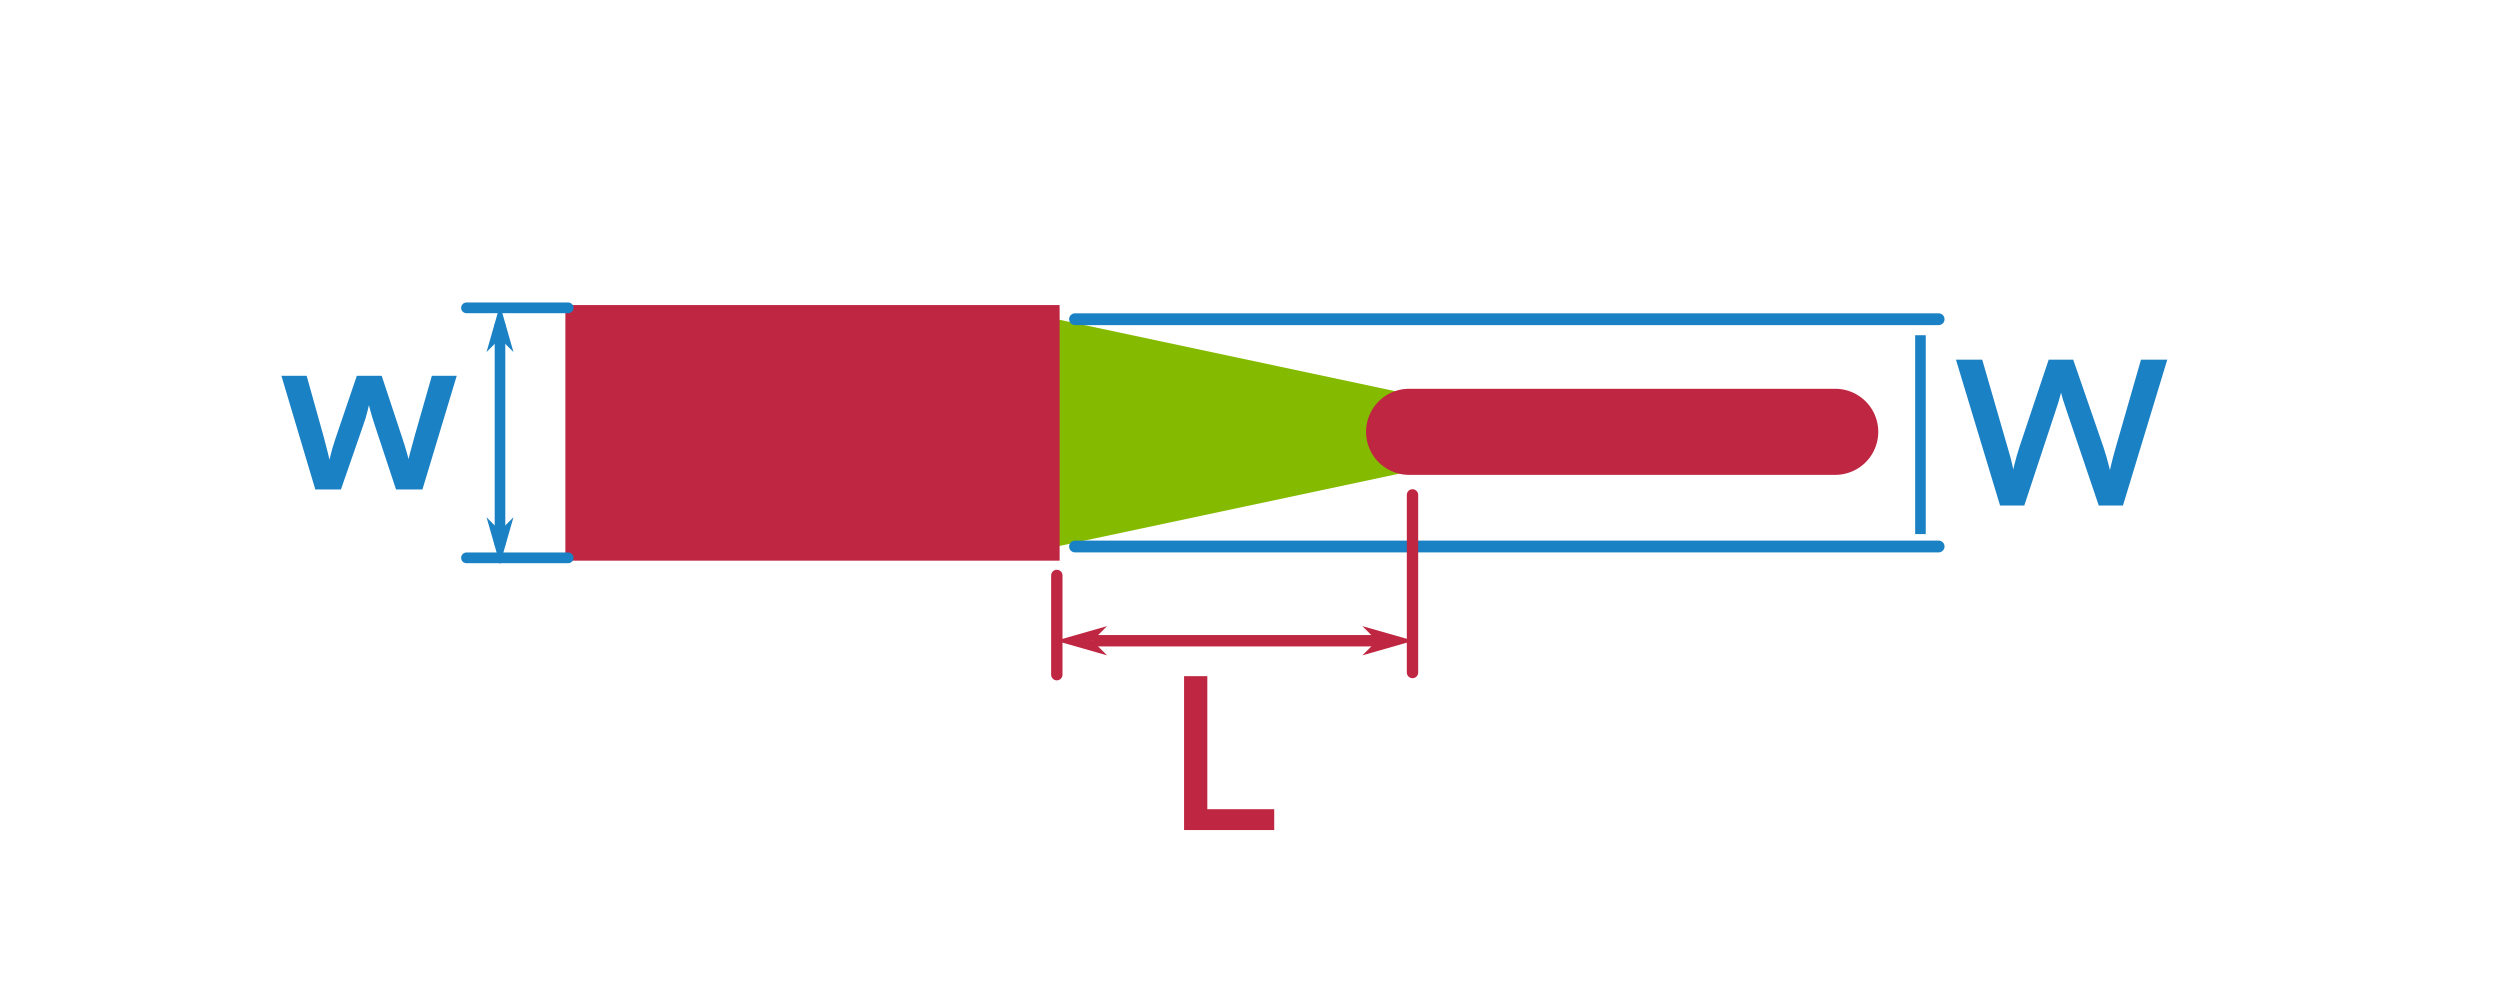
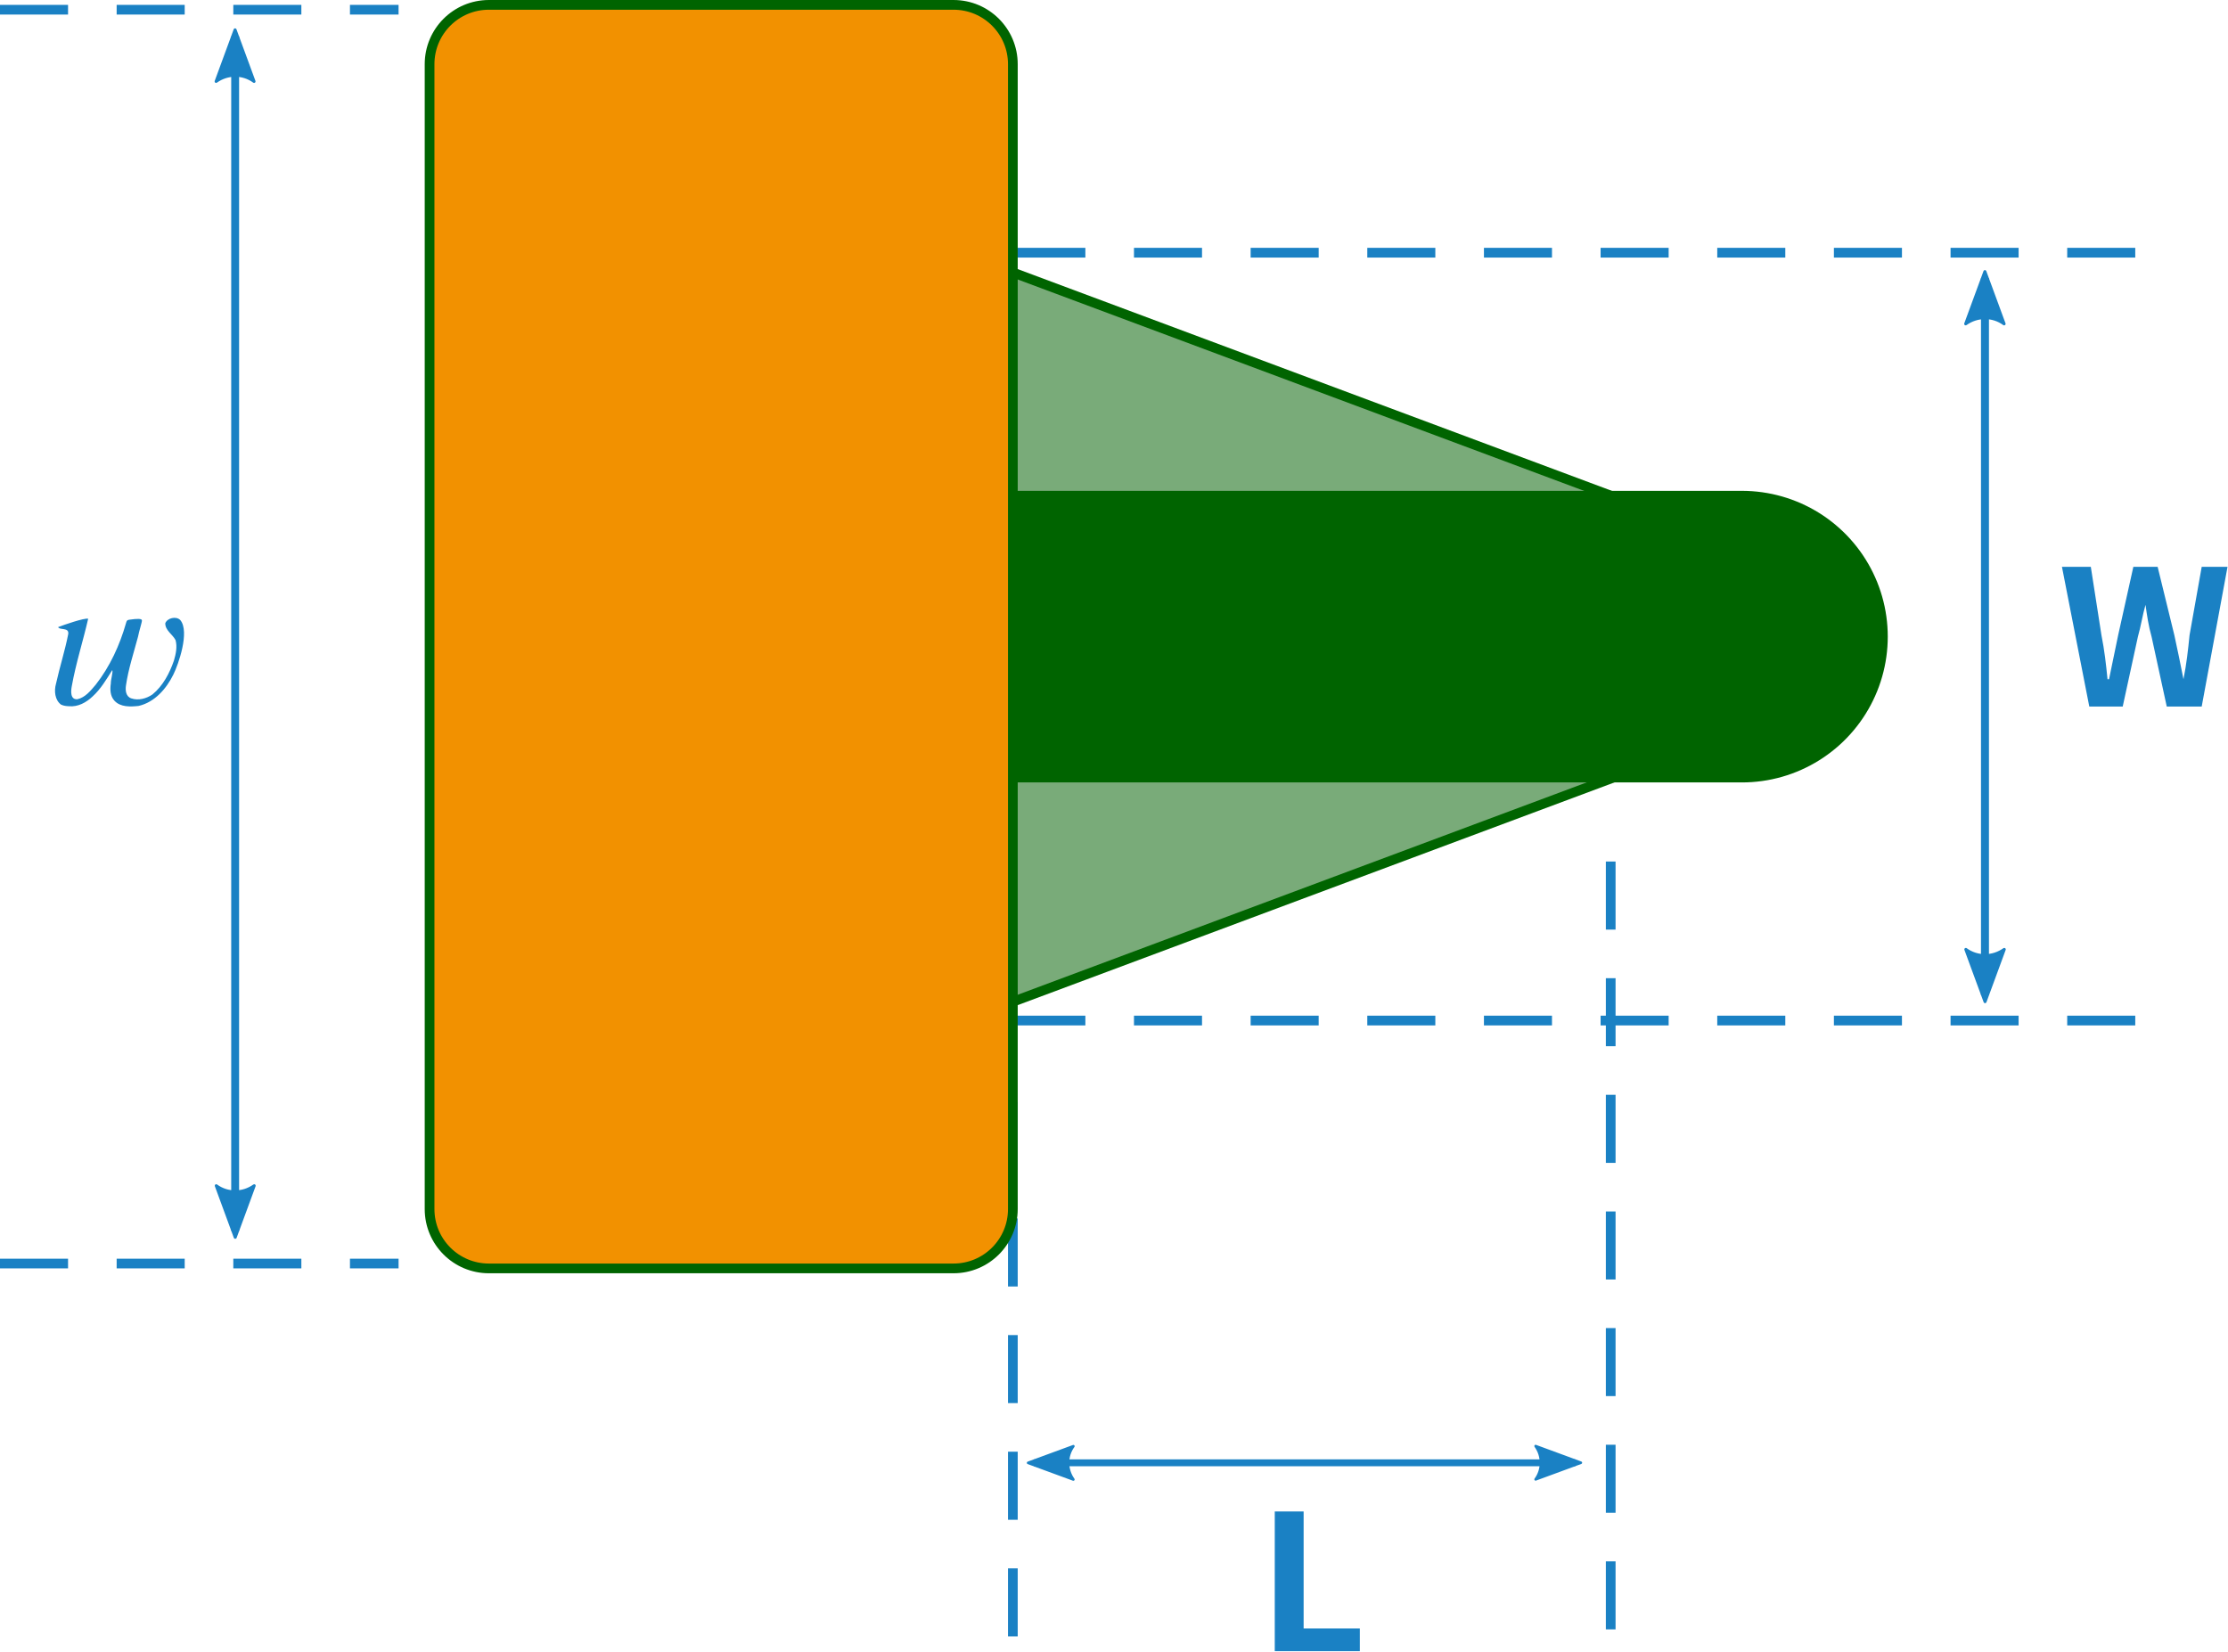
- <svg xmlns="http://www.w3.org/2000/svg" id="Слой_1" data-name="Слой 1" viewBox="0 0 220 88" version="1.1" width="220" height="88">
-   <defs id="defs115772">
-     <marker style="overflow:visible" id="marker15697" refX="0" refY="0" orient="auto-start-reverse" markerWidth="4.499" markerHeight="2.571" viewBox="0 0 8.75 5" preserveAspectRatio="xMidYMid">
-       <path style="fill:context-stroke;fill-rule:evenodd;stroke:none" d="M 0,0 5,-5 -12.5,0 5,5 Z" id="path15695" transform="scale(-0.5)" />
+ <svg xmlns="http://www.w3.org/2000/svg" id="Слой_1" data-name="Слой 1" viewBox="0 0 22.919 16.989" version="1.1" width="229.189" height="169.89">
+   <defs id="defs159429">
+     <marker style="overflow:visible" id="marker2044" refX="0" refY="0" orient="auto">
+       <path transform="scale(-0.6)" d="M 8.719,4.034 -2.207,0.016 8.719,-4.002 c -1.745,2.372 -1.735,5.617 -6e-7,8.035 z" style="fill:#1a81c4;fill-opacity:1;fill-rule:evenodd;stroke:#1a81c4;stroke-width:0.625;stroke-linejoin:round;stroke-opacity:1" id="path2042" />
    </marker>
-     <marker style="overflow:visible" id="marker13751" refX="0" refY="0" orient="auto-start-reverse" markerWidth="4.499" markerHeight="2.571" viewBox="0 0 8.75 5" preserveAspectRatio="xMidYMid">
-       <path style="fill:context-stroke;fill-rule:evenodd;stroke:none" d="M 0,0 5,-5 -12.5,0 5,5 Z" id="path13749" transform="scale(-0.5)" />
+     <marker style="overflow:visible" id="marker2034" refX="0" refY="0" orient="auto">
+       <path transform="scale(0.6)" d="M 8.719,4.034 -2.207,0.016 8.719,-4.002 c -1.745,2.372 -1.735,5.617 -6e-7,8.035 z" style="fill:#1a81c4;fill-opacity:1;fill-rule:evenodd;stroke:#1a81c4;stroke-width:0.625;stroke-linejoin:round;stroke-opacity:1" id="path2032" />
    </marker>
-     <marker style="overflow:visible" id="Arrow1Send" refX="0" refY="0" orient="auto">
-       <path transform="matrix(-0.2,0,0,-0.2,-1.2,0)" style="fill:#1a81c4;fill-opacity:1;fill-rule:evenodd;stroke:#1a81c4;stroke-width:1pt;stroke-opacity:1" d="M 0,0 5,-5 -12.5,0 5,5 Z" id="path863" />
+     <marker style="overflow:visible" id="marker1869" refX="0" refY="0" orient="auto">
+       <path transform="scale(-0.6)" d="M 8.719,4.034 -2.207,0.016 8.719,-4.002 c -1.745,2.372 -1.735,5.617 -6e-7,8.035 z" style="fill:#1a81c4;fill-opacity:1;fill-rule:evenodd;stroke:#1a81c4;stroke-width:0.625;stroke-linejoin:round;stroke-opacity:1" id="path1867" />
    </marker>
-     <marker style="overflow:visible" id="marker2082" refX="0" refY="0" orient="auto" viewBox="0 0 6.93 5.196" markerWidth="6.93" markerHeight="5.196" preserveAspectRatio="xMidYMid">
-       <path transform="scale(-0.6)" d="M 8.719,4.034 -2.207,0.016 8.719,-4.002 c -1.745,2.372 -1.735,5.617 -6e-7,8.035 z" style="fill:#000000;fill-opacity:1;fill-rule:evenodd;stroke:#000000;stroke-width:0.625;stroke-linejoin:round;stroke-opacity:1" id="path2080" />
+     <marker style="overflow:visible" id="marker1859" refX="0" refY="0" orient="auto">
+       <path transform="scale(0.6)" d="M 8.719,4.034 -2.207,0.016 8.719,-4.002 c -1.745,2.372 -1.735,5.617 -6e-7,8.035 z" style="fill:#1a81c4;fill-opacity:1;fill-rule:evenodd;stroke:#1a81c4;stroke-width:0.625;stroke-linejoin:round;stroke-opacity:1" id="path1857" />
    </marker>
-     <marker style="overflow:visible" id="marker1866" refX="0" refY="0" orient="auto" viewBox="0 0 6.93 5.196" markerWidth="6.93" markerHeight="5.196" preserveAspectRatio="xMidYMid">
-       <path transform="scale(0.6)" d="M 8.719,4.034 -2.207,0.016 8.719,-4.002 c -1.745,2.372 -1.735,5.617 -6e-7,8.035 z" style="fill:#000000;fill-opacity:1;fill-rule:evenodd;stroke:#000000;stroke-width:0.625;stroke-linejoin:round;stroke-opacity:1" id="path1864" />
+     <style id="style159427">.cls-1{fill:#1a81c4;}</style>
+     <marker style="overflow:visible" id="marker1675" refX="0" refY="0" orient="auto">
+       <path transform="scale(0.6)" d="M 8.719,4.034 -2.207,0.016 8.719,-4.002 c -1.745,2.372 -1.735,5.617 -6e-7,8.035 z" style="fill:#1a81c4;fill-opacity:1;fill-rule:evenodd;stroke:#1a81c4;stroke-width:0.625;stroke-linejoin:round;stroke-opacity:1" id="path1673" />
    </marker>
-     <marker style="overflow:visible" id="Arrow1Lend" refX="0" refY="0" orient="auto" viewBox="0 0 17.774 10.156" markerWidth="17.774" markerHeight="10.156" preserveAspectRatio="xMidYMid">
-       <path transform="matrix(-0.8,0,0,-0.8,-10,0)" style="fill:#000000;fill-opacity:1;fill-rule:evenodd;stroke:#000000;stroke-width:1pt;stroke-opacity:1" d="M 0,0 5,-5 -12.5,0 5,5 Z" id="path851" />
+     <marker style="overflow:visible" id="marker2029" refX="0" refY="0" orient="auto">
+       <path transform="scale(-0.6)" d="M 8.719,4.034 -2.207,0.016 8.719,-4.002 c -1.745,2.372 -1.735,5.617 -6e-7,8.035 z" style="fill:#1a81c4;fill-opacity:1;fill-rule:evenodd;stroke:#1a81c4;stroke-width:0.625;stroke-linejoin:round;stroke-opacity:1" id="path2027" />
    </marker>
-     <marker style="overflow:visible" id="Tail" refX="0" refY="0" orient="auto">
-       <g transform="scale(-1.2)" id="g896" style="fill:#000000;fill-opacity:1;stroke:#000000;stroke-opacity:1">
-         <path style="fill:#000000;fill-opacity:1;fill-rule:evenodd;stroke:#000000;stroke-width:0.8;stroke-linecap:round;stroke-opacity:1" d="M -3.805,-3.959 0.544,0" id="path884" />
-         <path style="fill:#000000;fill-opacity:1;fill-rule:evenodd;stroke:#000000;stroke-width:0.8;stroke-linecap:round;stroke-opacity:1" d="M -1.287,-3.959 3.062,0" id="path886" />
-         <path style="fill:#000000;fill-opacity:1;fill-rule:evenodd;stroke:#000000;stroke-width:0.8;stroke-linecap:round;stroke-opacity:1" d="M 1.305,-3.959 5.654,0" id="path888" />
-         <path style="fill:#000000;fill-opacity:1;fill-rule:evenodd;stroke:#000000;stroke-width:0.8;stroke-linecap:round;stroke-opacity:1" d="M -3.805,4.178 0.544,0.22" id="path890" />
-         <path style="fill:#000000;fill-opacity:1;fill-rule:evenodd;stroke:#000000;stroke-width:0.8;stroke-linecap:round;stroke-opacity:1" d="M -1.287,4.178 3.062,0.22" id="path892" />
-         <path style="fill:#000000;fill-opacity:1;fill-rule:evenodd;stroke:#000000;stroke-width:0.8;stroke-linecap:round;stroke-opacity:1" d="M 1.305,4.178 5.654,0.22" id="path894" />
-       </g>
+     <marker style="overflow:visible" id="marker2034-3" refX="0" refY="0" orient="auto">
+       <path transform="scale(0.6)" d="M 8.719,4.034 -2.207,0.016 8.719,-4.002 c -1.745,2.372 -1.735,5.617 -6e-7,8.035 z" style="fill:#1a81c4;fill-opacity:1;fill-rule:evenodd;stroke:#1a81c4;stroke-width:0.625;stroke-linejoin:round;stroke-opacity:1" id="path2032-7" />
    </marker>
-     <marker style="overflow:visible" id="Arrow2Mend" refX="0" refY="0" orient="auto">
-       <path transform="scale(-0.6)" d="M 8.719,4.034 -2.207,0.016 8.719,-4.002 c -1.745,2.372 -1.735,5.617 -6e-7,8.035 z" style="fill:#000000;fill-opacity:1;fill-rule:evenodd;stroke:#000000;stroke-width:0.625;stroke-linejoin:round;stroke-opacity:1" id="path875" />
-     </marker>
-     <marker style="overflow:visible" id="Arrow2Sstart" refX="0" refY="0" orient="auto">
-       <path transform="matrix(0.3,0,0,0.3,-0.69,0)" d="M 8.719,4.034 -2.207,0.016 8.719,-4.002 c -1.745,2.372 -1.735,5.617 -6e-7,8.035 z" style="fill:#000000;fill-opacity:1;fill-rule:evenodd;stroke:#000000;stroke-width:0.625;stroke-linejoin:round;stroke-opacity:1" id="path878" />
-     </marker>
-     <marker style="overflow:visible" id="Arrow1Sstart" refX="0" refY="0" orient="auto">
-       <path transform="matrix(0.2,0,0,0.2,1.2,0)" style="fill:#1a81c4;fill-opacity:1;fill-rule:evenodd;stroke:#1a81c4;stroke-width:1pt;stroke-opacity:1" d="M 0,0 5,-5 -12.5,0 5,5 Z" id="path860" />
-     </marker>
-     <marker style="overflow:visible" id="Arrow1Mstart" refX="0" refY="0" orient="auto" viewBox="0 0 8.887 5.078" markerWidth="8.887" markerHeight="5.078" preserveAspectRatio="xMidYMid">
-       <path transform="matrix(0.4,0,0,0.4,4,0)" style="fill:#000000;fill-opacity:1;fill-rule:evenodd;stroke:#000000;stroke-width:1pt;stroke-opacity:1" d="M 0,0 5,-5 -12.5,0 5,5 Z" id="path854" />
-     </marker>
-     <marker style="overflow:visible" id="Arrow1Lstart" refX="0" refY="0" orient="auto">
-       <path transform="matrix(0.8,0,0,0.8,10,0)" style="fill:#000000;fill-opacity:1;fill-rule:evenodd;stroke:#000000;stroke-width:1pt;stroke-opacity:1" d="M 0,0 5,-5 -12.5,0 5,5 Z" id="path848" />
-     </marker>
-     <style id="style115770">.cls-1{fill:#f29100;}.cls-2{fill:#b9b9b9;}</style>
-     <marker style="overflow:visible" id="Arrow1Sstart-8" refX="0" refY="0" orient="auto" markerWidth="4.5" markerHeight="0.001">
-       <path transform="matrix(0.2,0,0,0.2,1.2,0)" style="fill:#1a81c4;fill-opacity:1;fill-rule:evenodd;stroke:#1a81c4;stroke-width:1pt;stroke-opacity:1" d="M 0,0 5,-5 -12.5,0 5,5 Z" id="path860-9" />
-     </marker>
-     <marker style="overflow:visible" id="Arrow1Send-0" refX="0" refY="0" orient="auto" markerWidth="4.5" markerHeight="0.001">
-       <path transform="matrix(-0.2,0,0,-0.2,-1.2,0)" style="fill:#1a81c4;fill-opacity:1;fill-rule:evenodd;stroke:#1a81c4;stroke-width:1pt;stroke-opacity:1" d="M 0,0 5,-5 -12.5,0 5,5 Z" id="path863-8" />
-     </marker>
-     <marker style="overflow:visible" id="Arrow1Sstart-9" refX="0" refY="0" orient="auto">
-       <path transform="matrix(0.2,0,0,0.2,1.2,0)" style="fill:#1a81c4;fill-opacity:1;fill-rule:evenodd;stroke:#1a81c4;stroke-width:1pt;stroke-opacity:1" d="M 0,0 5,-5 -12.5,0 5,5 Z" id="path860-5" />
-     </marker>
-     <marker style="overflow:visible" id="Arrow1Send-7" refX="0" refY="0" orient="auto" viewBox="0 0 4.443 2.539" markerWidth="4.443" markerHeight="2.539" preserveAspectRatio="xMidYMid">
-       <path transform="matrix(-0.2,0,0,-0.2,-1.2,0)" style="fill:#1a81c4;fill-opacity:1;fill-rule:evenodd;stroke:#1a81c4;stroke-width:1pt;stroke-opacity:1" d="M 0,0 5,-5 -12.5,0 5,5 Z" id="path863-9" />
-     </marker>
-     <marker style="overflow:visible" id="Arrow1Sstart-9-4" refX="0" refY="0" orient="auto">
-       <path transform="matrix(0.2,0,0,0.2,1.2,0)" style="fill:#1a81c4;fill-opacity:1;fill-rule:evenodd;stroke:#1a81c4;stroke-width:1pt;stroke-opacity:1" d="M 0,0 5,-5 -12.5,0 5,5 Z" id="path860-5-8" />
-     </marker>
-     <marker style="overflow:visible" id="Arrow1Send-7-3" refX="0" refY="0" orient="auto" viewBox="0 0 4.443 2.539" markerWidth="4.443" markerHeight="2.539" preserveAspectRatio="xMidYMid">
-       <path transform="matrix(-0.2,0,0,-0.2,-1.2,0)" style="fill:#1a81c4;fill-opacity:1;fill-rule:evenodd;stroke:#1a81c4;stroke-width:1pt;stroke-opacity:1" d="M 0,0 5,-5 -12.5,0 5,5 Z" id="path863-9-9" />
+     <marker style="overflow:visible" id="marker2044-5" refX="0" refY="0" orient="auto">
+       <path transform="scale(-0.6)" d="M 8.719,4.034 -2.207,0.016 8.719,-4.002 c -1.745,2.372 -1.735,5.617 -6e-7,8.035 z" style="fill:#1a81c4;fill-opacity:1;fill-rule:evenodd;stroke:#1a81c4;stroke-width:0.625;stroke-linejoin:round;stroke-opacity:1" id="path2042-9" />
    </marker>
  </defs>
-   <path style="fill:#84bb00;fill-opacity:1;stroke:#000000;stroke-width:0;stroke-linecap:butt;stroke-linejoin:miter;stroke-miterlimit:4;stroke-dasharray:none;stroke-opacity:1" d="M 93,28.091 140.02,38.091 93,48.091" id="path15" />
-   <path style="fill:none;stroke:#1a81c4;stroke-width:0.933;stroke-linecap:butt;stroke-linejoin:miter;stroke-miterlimit:4;stroke-dasharray:none;stroke-opacity:1;marker-start:url(#Arrow1Sstart);marker-end:url(#Arrow1Send)" d="M 44,28.5 V 48" id="path2066" />
-   <text xml:space="preserve" style="font-size:26.714px;line-height:1.25;font-family:sans-serif;letter-spacing:0px;word-spacing:0px;fill:#1a81c4;fill-opacity:1;stroke:#1a81c4;stroke-width:0.41;stroke-miterlimit:4;stroke-dasharray:none;stroke-opacity:1" x="23.826" y="44.707" id="text2758" transform="scale(1.042274,0.9594402)">
-     <tspan id="tspan2756" x="23.826" y="44.707" style="font-style:normal;font-variant:normal;font-weight:normal;font-stretch:normal;font-size:18.667px;font-family:'Snell Roundhand';-inkscape-font-specification:'Snell Roundhand, Normal';font-variant-ligatures:normal;font-variant-caps:normal;font-variant-numeric:normal;font-variant-east-asian:normal;fill:#1a81c4;fill-opacity:1;stroke:#1a81c4;stroke-width:0.41;stroke-miterlimit:4;stroke-dasharray:none;stroke-opacity:1">w</tspan>
+   <path style="fill:#79ab79;fill-opacity:1;stroke:#006400;stroke-width:0.1;stroke-linecap:square;stroke-linejoin:round;stroke-miterlimit:4;stroke-dasharray:none;stroke-dashoffset:0;stroke-opacity:1;paint-order:fill markers stroke" d="M 9.419,2.43 17.919,5.603 V 7.507 L 9.419,10.68 Z" id="path1037" />
+   <path style="fill:none;fill-opacity:1;stroke:#006400;stroke-width:3;stroke-linecap:round;stroke-linejoin:round;stroke-miterlimit:4;stroke-dasharray:none;stroke-opacity:1;paint-order:fill markers stroke" d="M 9.419,6.55 H 17.919" id="path1389" />
+   <path style="fill:none;fill-opacity:1;stroke:#1a81c4;stroke-width:0.081;stroke-linecap:square;stroke-linejoin:round;stroke-miterlimit:4;stroke-dasharray:none;stroke-dashoffset:0;marker-start:url(#marker1675);marker-end:url(#marker2029);paint-order:fill markers stroke" d="M 2.419,0.414 V 12.623" id="path1043" />
+   <path style="fill:none;fill-opacity:1;stroke:#1a81c4;stroke-width:0.1;stroke-linecap:square;stroke-linejoin:round;stroke-miterlimit:4;stroke-dasharray:0.6, 0.6;stroke-dashoffset:0;paint-order:fill markers stroke" d="M 0.05,0.1 H 4.05" id="path1878" />
+   <text xml:space="preserve" style="font-style:normal;font-variant:normal;font-weight:normal;font-stretch:normal;font-size:1.942px;line-height:1.25;font-family:'Noto Sans Mono CJK SC';-inkscape-font-specification:'Noto Sans Mono CJK SC';letter-spacing:0px;word-spacing:0px;fill:#1a81c4;fill-opacity:1;stroke:none;stroke-width:0.121" x="12.942" y="16.989" id="text3524">
+     <tspan id="tspan3522" x="12.942" y="16.989" style="font-style:normal;font-variant:normal;font-weight:bold;font-stretch:normal;font-size:1.942px;font-family:'Noto Sans CJK SC';-inkscape-font-specification:'Noto Sans CJK SC Bold';font-variant-ligatures:normal;font-variant-caps:normal;font-variant-numeric:normal;font-variant-east-asian:normal;fill:#1a81c4;fill-opacity:1;stroke-width:0.121">L</tspan>
  </text>
-   <path style="fill:none;stroke:#1a81c4;stroke-width:1.038;stroke-linecap:round;stroke-linejoin:miter;stroke-miterlimit:3;stroke-dasharray:none;stroke-opacity:1" d="m 170.6,28.091 h -76 v 0" id="path842-2" />
-   <path style="fill:#1a81c4;fill-opacity:1;stroke:#1a81c4;stroke-width:1.038;stroke-linecap:round;stroke-linejoin:miter;stroke-miterlimit:3;stroke-dasharray:none;stroke-opacity:1" d="m 170.6,48.091 h -76 v 0" id="path842-2-5" />
-   <path style="fill:#a10000;fill-opacity:1;stroke:#bf2641;stroke-width:7.576;stroke-linecap:round;stroke-linejoin:miter;stroke-miterlimit:4;stroke-dasharray:none;stroke-opacity:1" d="m 124,38 c 21.908,0 33.791,0 37.5,0" id="path2800" />
-   <text xml:space="preserve" style="font-size:18.748px;line-height:1.25;font-family:sans-serif;letter-spacing:0px;word-spacing:0px;fill:#1a81c4;fill-opacity:1;stroke:#1a81c4;stroke-width:0.384;stroke-linecap:round;stroke-miterlimit:4;stroke-dasharray:none;stroke-opacity:1" x="161.141" y="47.338" id="text2804" transform="scale(1.068365,0.9360098)">
-     <tspan id="tspan2802" x="161.141" y="47.338" style="font-style:normal;font-variant:normal;font-weight:normal;font-stretch:normal;font-size:18.667px;font-family:sans-serif;-inkscape-font-specification:'sans-serif, Normal';font-variant-ligatures:normal;font-variant-caps:normal;font-variant-numeric:normal;font-variant-east-asian:normal;fill:#1a81c4;fill-opacity:1;stroke:#1a81c4;stroke-width:0.384;stroke-linecap:round;stroke-miterlimit:4;stroke-dasharray:none;stroke-opacity:1">W</tspan>
+   <text xml:space="preserve" style="font-style:normal;font-variant:normal;font-weight:normal;font-stretch:normal;font-size:1.942px;line-height:1.25;font-family:'Noto Sans Mono CJK SC';-inkscape-font-specification:'Noto Sans Mono CJK SC';letter-spacing:0px;word-spacing:0px;fill:#1a81c4;fill-opacity:1;stroke:none;stroke-width:0.121" x="21.181" y="7.27" id="text3600">
+     <tspan id="tspan3598" x="21.181" y="7.27" style="font-style:normal;font-variant:normal;font-weight:bold;font-stretch:normal;font-size:1.942px;font-family:'Noto Sans CJK SC';-inkscape-font-specification:'Noto Sans CJK SC Bold';font-variant-ligatures:normal;font-variant-caps:normal;font-variant-numeric:normal;font-variant-east-asian:normal;fill:#1a81c4;fill-opacity:1;stroke-width:0.121">W</tspan>
  </text>
-   <text xml:space="preserve" style="font-size:17.234px;line-height:1.25;font-family:sans-serif;letter-spacing:0px;word-spacing:0px;fill:#bf2641;fill-opacity:1;stroke:#bf2641;stroke-width:0.353;stroke-miterlimit:4;stroke-dasharray:none;stroke-opacity:1" x="101.503" y="73.614" id="text2808" transform="scale(1.010258,0.9898466)">
-     <tspan id="tspan2806" x="101.503" y="73.614" style="font-style:normal;font-variant:normal;font-weight:normal;font-stretch:normal;font-size:18.667px;font-family:sans-serif;-inkscape-font-specification:'sans-serif, Normal';font-variant-ligatures:normal;font-variant-caps:normal;font-variant-numeric:normal;font-variant-east-asian:normal;fill:#bf2641;fill-opacity:1;stroke:#bf2641;stroke-width:0.353;stroke-miterlimit:4;stroke-dasharray:none;stroke-opacity:1">L</tspan>
+   <path style="fill:none;fill-opacity:1;stroke:#1a81c4;stroke-width:0.1;stroke-linecap:square;stroke-linejoin:round;stroke-miterlimit:4;stroke-dasharray:0.6, 0.6;stroke-dashoffset:0;paint-order:fill markers stroke" d="M 0.05,13 H 4.05" id="path1585" />
+   <path style="fill:none;fill-opacity:1;stroke:#1a81c4;stroke-width:0.071;stroke-linecap:square;stroke-linejoin:round;stroke-miterlimit:4;stroke-dasharray:none;stroke-dashoffset:0;marker-start:url(#marker1859);marker-end:url(#marker1869);paint-order:fill markers stroke" d="M 16.168,15.05 H 10.67" id="path1851" />
+   <path style="fill:none;fill-opacity:1;stroke:#1a81c4;stroke-width:0.1;stroke-linecap:square;stroke-linejoin:round;stroke-miterlimit:4;stroke-dasharray:0.6, 0.6;stroke-dashoffset:0;paint-order:fill markers stroke" d="M 16.569,16.714 V 8.55" id="path1853" />
+   <path style="fill:none;fill-opacity:1;stroke:#1a81c4;stroke-width:0.1;stroke-linecap:square;stroke-linejoin:round;stroke-miterlimit:4;stroke-dasharray:0.6, 0.6;stroke-dashoffset:0;paint-order:fill markers stroke" d="M 10.419,16.786 V 10.978" id="path1855" />
+   <path style="fill:none;fill-opacity:1;stroke:#1a81c4;stroke-width:0.082;stroke-linecap:square;stroke-linejoin:round;stroke-miterlimit:4;stroke-dasharray:none;stroke-dashoffset:0;marker-start:url(#marker2034);marker-end:url(#marker2044);paint-order:fill markers stroke" d="M 20.419,2.903 V 10.197" id="path2025" />
+   <path style="fill:none;fill-opacity:1;stroke:#1a81c4;stroke-width:0.1;stroke-linecap:square;stroke-linejoin:round;stroke-miterlimit:4;stroke-dasharray:0.6, 0.6;stroke-dashoffset:0;paint-order:fill markers stroke" d="M 21.915,2.6 H 10.419" id="path2028" />
+   <path style="fill:none;fill-opacity:1;stroke:#1a81c4;stroke-width:0.1;stroke-linecap:square;stroke-linejoin:round;stroke-miterlimit:4;stroke-dasharray:0.6, 0.6;stroke-dashoffset:0;paint-order:fill markers stroke" d="M 21.915,10.5 H 10.419" id="path2136" />
+   <path style="color:#000000;font-style:normal;font-variant:normal;font-weight:normal;font-stretch:normal;font-size:medium;line-height:normal;font-family:sans-serif;font-variant-ligatures:normal;font-variant-position:normal;font-variant-caps:normal;font-variant-numeric:normal;font-variant-alternates:normal;font-variant-east-asian:normal;font-feature-settings:normal;font-variation-settings:normal;text-indent:0;text-align:start;text-decoration:none;text-decoration-line:none;text-decoration-style:solid;text-decoration-color:#000000;letter-spacing:normal;word-spacing:normal;text-transform:none;writing-mode:lr-tb;direction:ltr;text-orientation:mixed;dominant-baseline:auto;baseline-shift:baseline;text-anchor:start;white-space:normal;shape-padding:0;shape-margin:0;inline-size:0;clip-rule:nonzero;display:inline;overflow:visible;visibility:visible;isolation:auto;mix-blend-mode:normal;color-interpolation:sRGB;color-interpolation-filters:linearRGB;solid-color:#000000;solid-opacity:1;vector-effect:none;fill:#f29100;fill-opacity:1;fill-rule:nonzero;stroke:#006400;stroke-width:0.1;stroke-linecap:square;stroke-linejoin:round;stroke-miterlimit:4;stroke-dasharray:none;stroke-dashoffset:0;stroke-opacity:1;paint-order:fill markers stroke;color-rendering:auto;image-rendering:auto;shape-rendering:auto;text-rendering:auto;enable-background:accumulate;stop-color:#000000" d="M 5.029,0.05 H 9.809 a 0.61,0.61 45 0 1 0.61,0.61 v 11.78 a 0.61,0.61 135 0 1 -0.61,0.61 H 5.029 a 0.61,0.61 45 0 1 -0.61,-0.61 l 0,-11.78 a 0.61,0.61 135 0 1 0.61,-0.61 z" id="path919" />
+   <text xml:space="preserve" style="font-style:normal;font-weight:normal;font-size:40px;line-height:1.25;font-family:sans-serif;letter-spacing:0px;word-spacing:0px;fill:#000000;fill-opacity:1;stroke:none" x="0.419" y="8.05" id="text1327">
+     <tspan id="tspan1325" x="0.419" y="8.05" />
  </text>
-   <path style="fill:none;stroke:#bf2641;stroke-width:1;stroke-linecap:round;stroke-linejoin:miter;stroke-miterlimit:4;stroke-dasharray:none;stroke-opacity:1" d="m 93,50.638 v 8.734 0" id="path2810" />
-   <path style="fill:none;stroke:#bf2641;stroke-width:1;stroke-linecap:round;stroke-linejoin:miter;stroke-miterlimit:4;stroke-dasharray:none;stroke-opacity:1" d="M 124.3,43.551 V 59.182" id="path2812" />
-   <path style="fill:none;stroke:#1a81c4;stroke-width:0.932;stroke-linecap:butt;stroke-linejoin:miter;stroke-miterlimit:4;stroke-dasharray:none;stroke-opacity:1;marker-start:url(#Arrow1Sstart-8);marker-end:url(#Arrow1Send-0)" d="M 169,29.5 V 47" id="path2066-3" />
-   <rect style="fill:#bf2641;stroke:#bf2641;stroke-width:0.494;stroke-linecap:round;paint-order:fill markers stroke;fill-opacity:1;stroke-opacity:1" id="rect979" width="43" height="22" x="50" y="27.091" />
-   <path style="fill:#0000cb;fill-opacity:1;stroke:#1a81c4;stroke-width:0.945;stroke-linecap:round;stroke-linejoin:miter;stroke-miterlimit:3;stroke-dasharray:none;stroke-opacity:1" d="m 50,27.091 h -8.948 v 0" id="path842" />
-   <path style="fill:none;stroke:#1a81c4;stroke-width:0.945;stroke-linecap:round;stroke-linejoin:miter;stroke-miterlimit:4;stroke-dasharray:none;stroke-opacity:1" d="M 50,49.091 H 41.052" id="path844" />
-   <path style="fill:#a10000;fill-opacity:1;stroke:#bf2641;stroke-width:1;stroke-linecap:butt;stroke-linejoin:miter;stroke-miterlimit:4;stroke-dasharray:none;stroke-opacity:1;marker-start:url(#marker15697);marker-end:url(#marker13751)" d="M 96.133,56.385 H 121.175" id="path550-0" />
+   <path id="path1395" style="fill:#1a81c4;fill-opacity:1;stroke-width:0.012" d="m 0.63,7.251 c -0.066,-0.047 -0.075,-0.143 -0.054,-0.216 0.038,-0.172 0.092,-0.339 0.126,-0.512 0.01,-0.072 -0.089,-0.036 -0.104,-0.071 0.055,-0.022 0.272,-0.097 0.309,-0.086 -0.053,0.231 -0.126,0.457 -0.168,0.691 -0.01,0.049 -0.019,0.143 0.057,0.137 0.082,-0.018 0.137,-0.089 0.189,-0.15 C 1.131,6.858 1.231,6.639 1.296,6.412 c 0.006,-0.019 0.006,-0.032 0.034,-0.036 0.082,-0.012 0.128,-0.012 0.13,0.006 0.002,0.018 -0.03,0.112 -0.04,0.168 -0.044,0.166 -0.099,0.33 -0.124,0.501 -0.008,0.05 -0.002,0.115 0.054,0.134 0.072,0.025 0.156,0.003 0.218,-0.04 C 1.676,7.057 1.744,6.927 1.789,6.797 1.809,6.729 1.825,6.655 1.806,6.586 1.775,6.526 1.7,6.487 1.7,6.413 c 0.02,-0.055 0.113,-0.077 0.155,-0.033 0.099,0.119 -0.02,0.457 -0.072,0.561 -0.072,0.146 -0.192,0.284 -0.357,0.322 -0.084,0.009 -0.187,0.014 -0.249,-0.054 -0.044,-0.048 -0.046,-0.116 -0.037,-0.177 -7.324e-4,-0.043 0.024,-0.114 0.015,-0.138 -0.06,0.095 -0.118,0.195 -0.203,0.272 -0.065,0.062 -0.151,0.109 -0.243,0.1 -0.027,-0.001 -0.055,-0.004 -0.079,-0.016 z" />
</svg>
